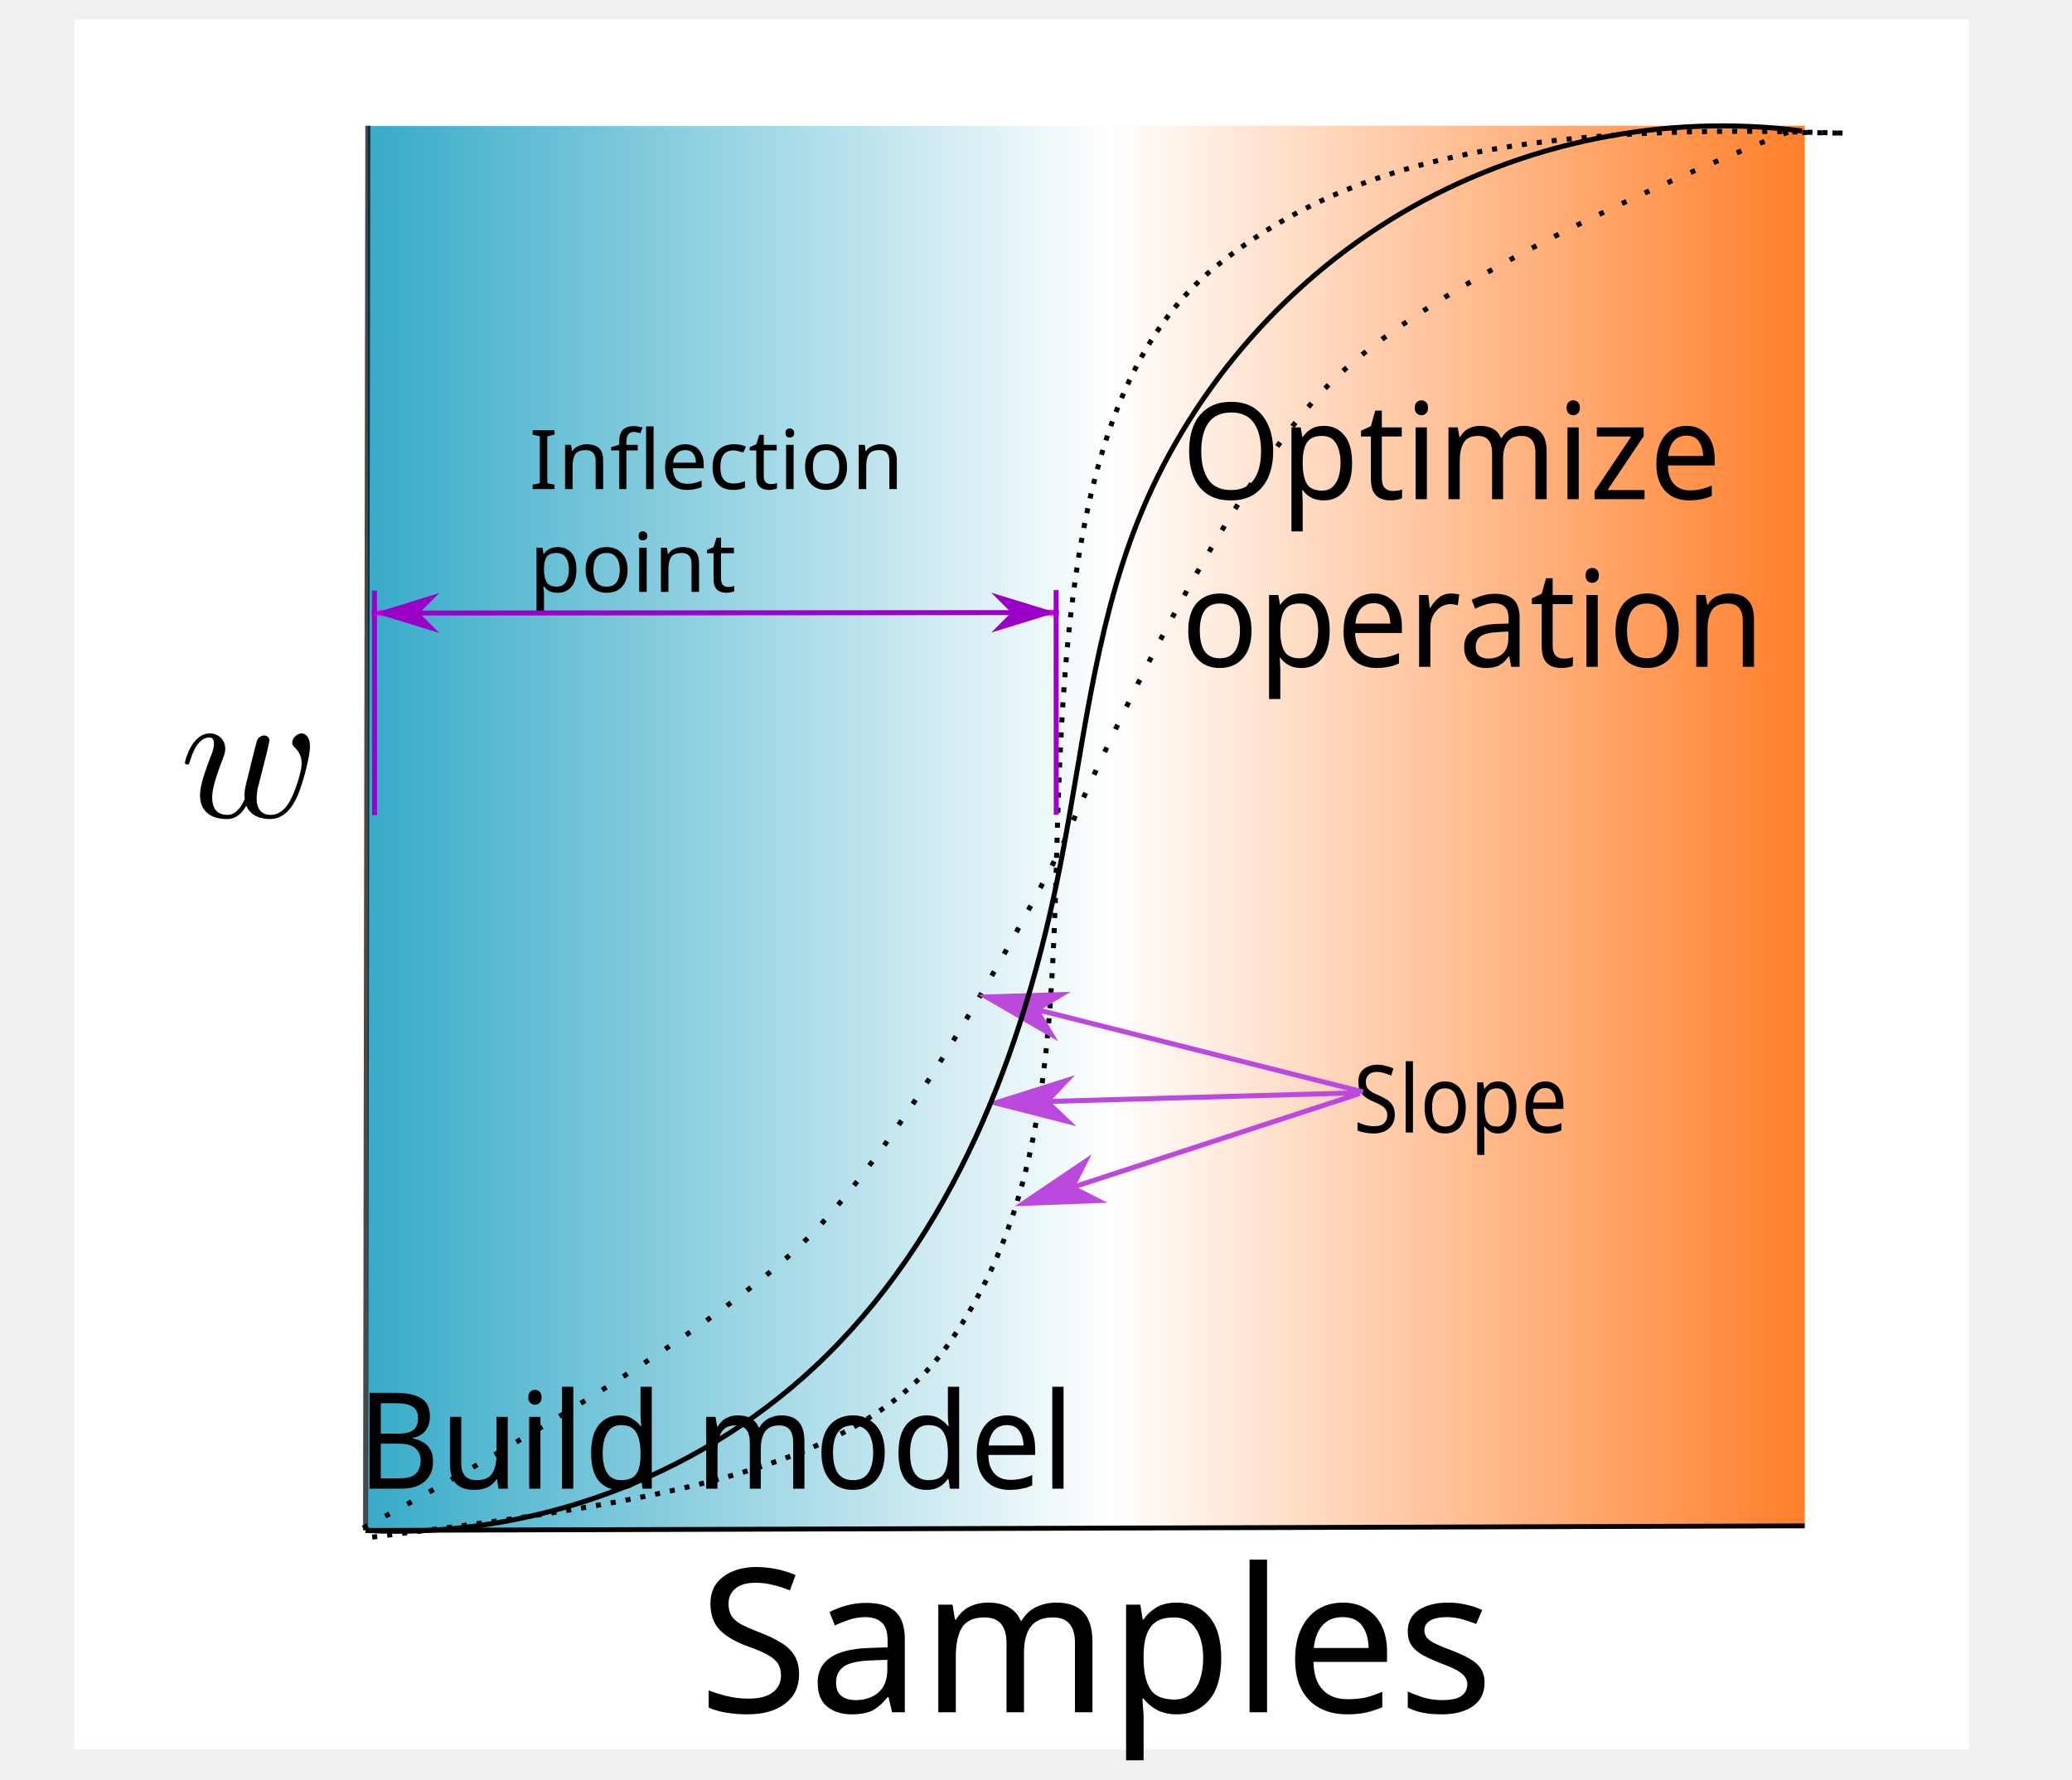
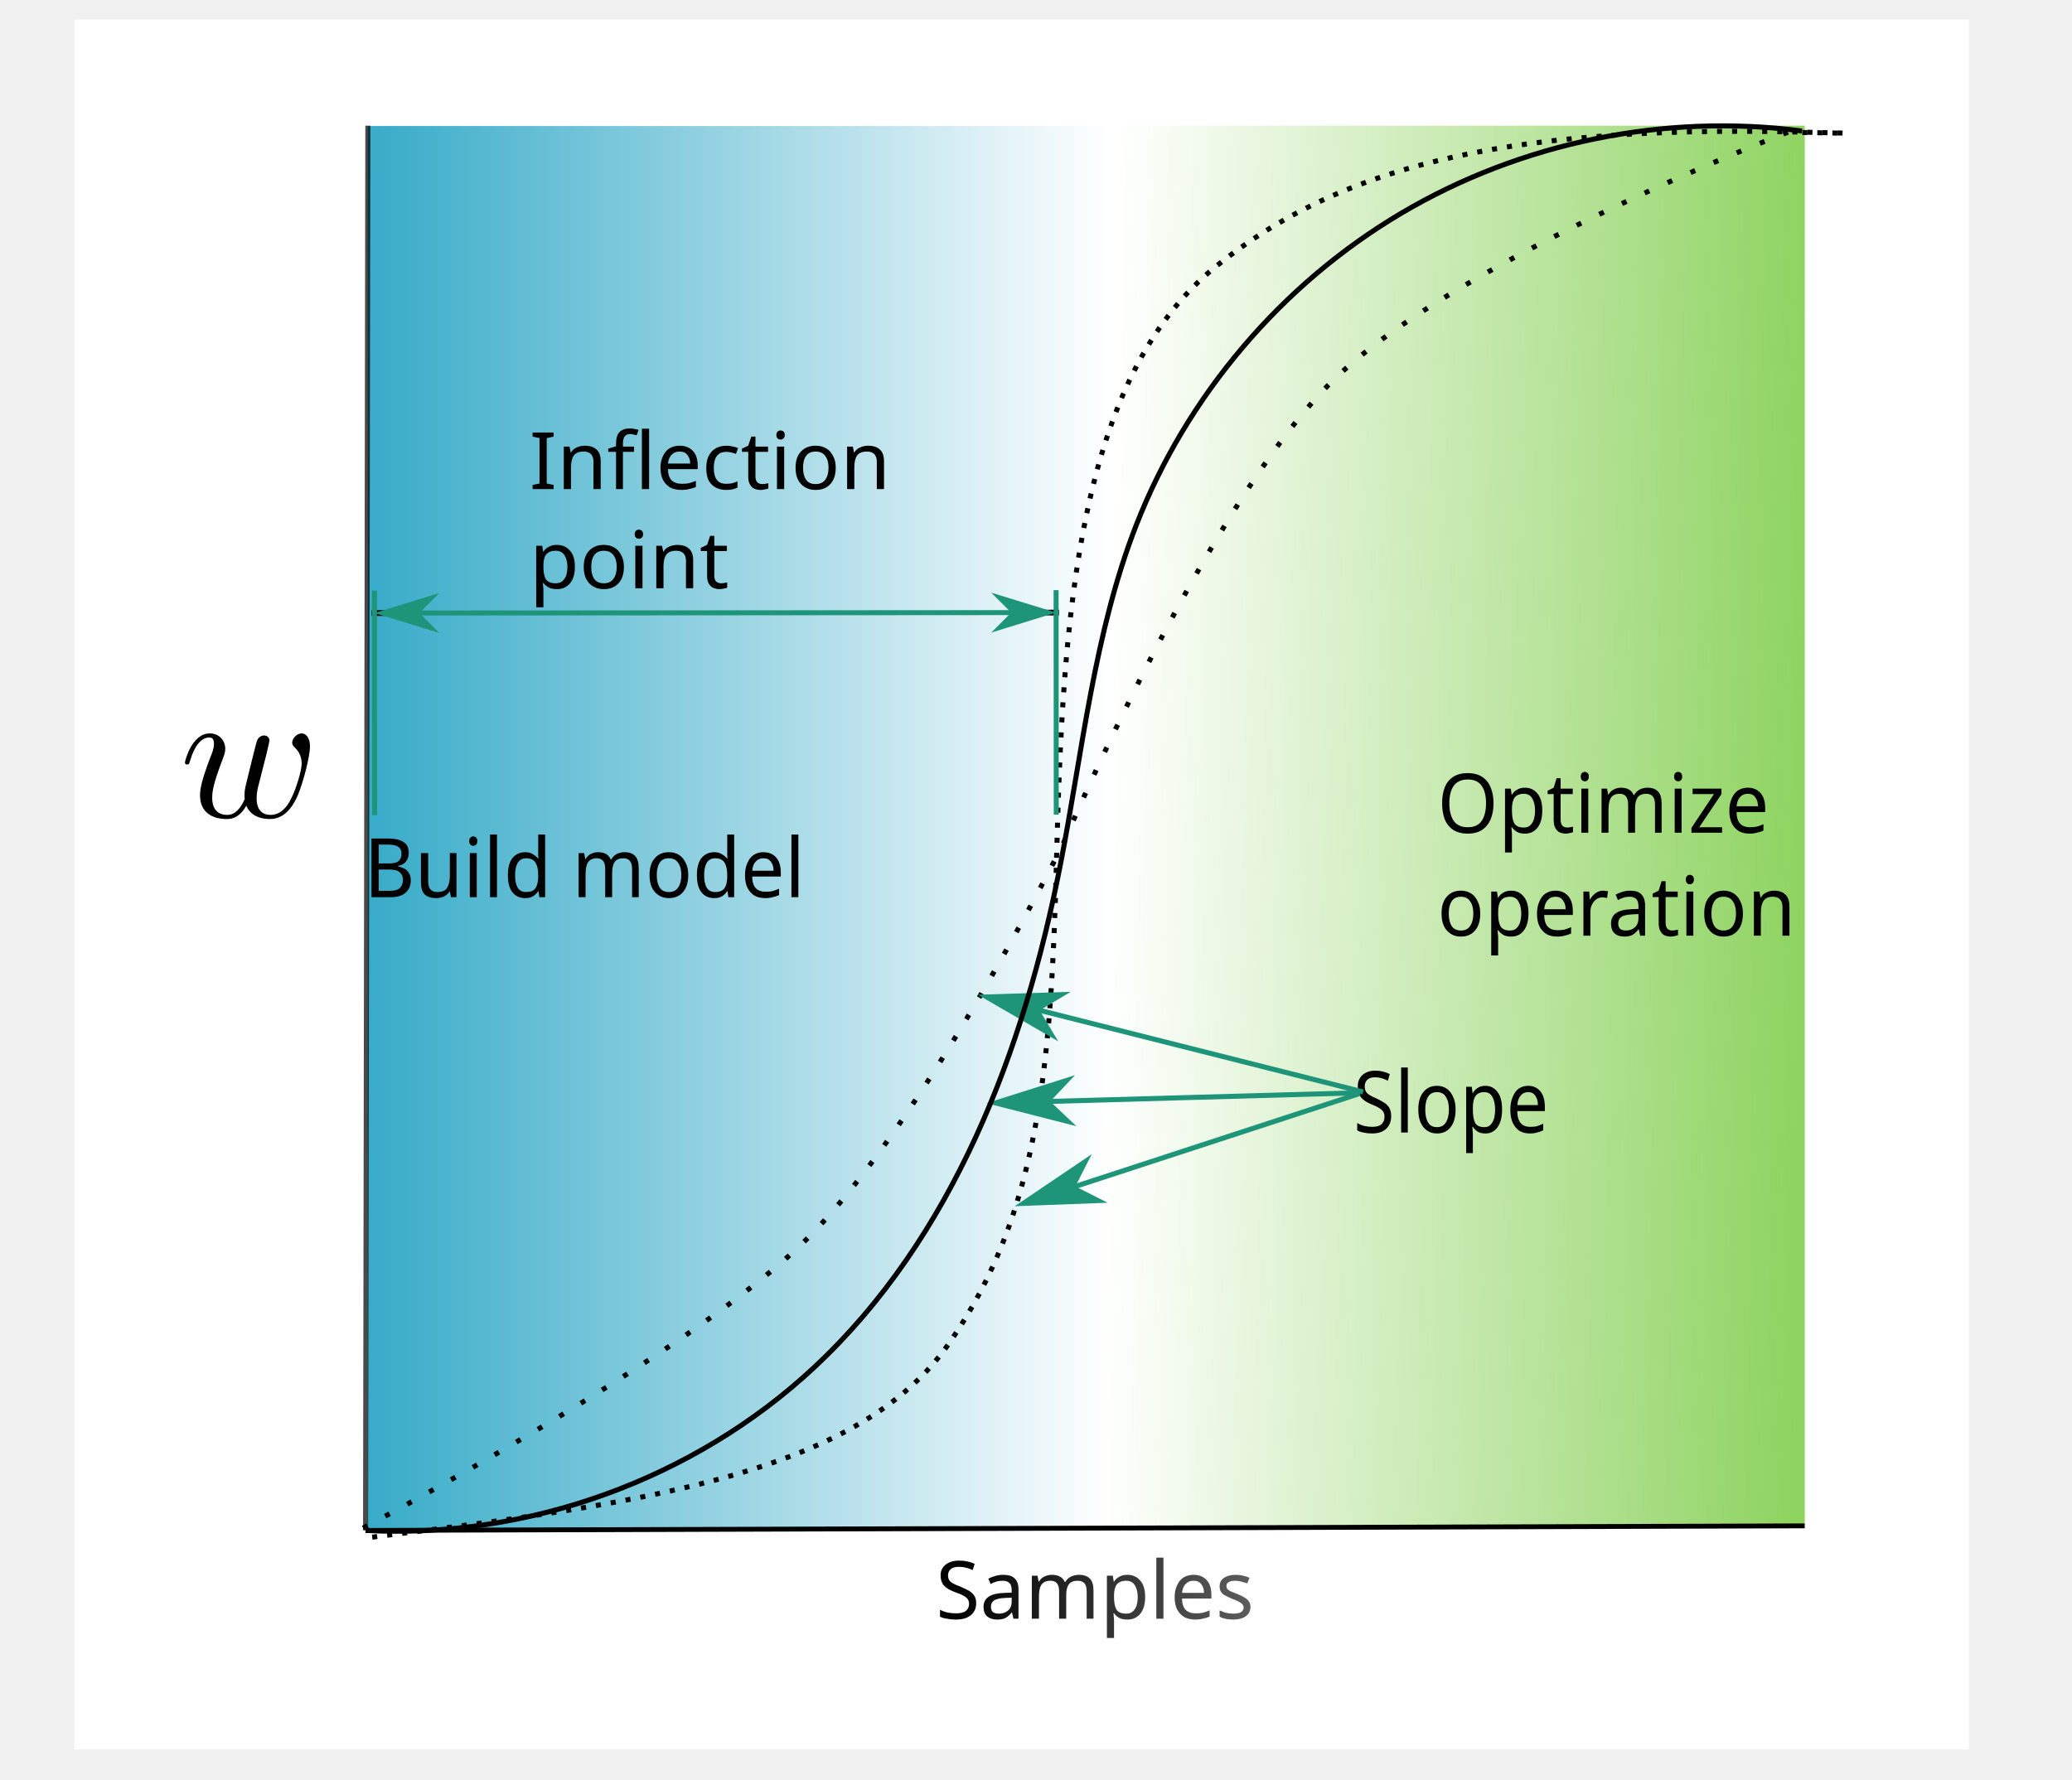
<svg xmlns="http://www.w3.org/2000/svg" xmlns:xlink="http://www.w3.org/1999/xlink" width="4.3in" height="3.693in" viewBox="0 0 109.22 93.8" version="1.1" id="svg5">
  <defs id="defs2">
+     <linearGradient id="linearGradient1210">
+       <stop style="stop-color:#000000;stop-opacity:1;" offset="0" id="stop1206" />
+       <stop style="stop-color:#000000;stop-opacity:0;" offset="1" id="stop1208" />
+     </linearGradient>
+     <linearGradient id="linearGradient1044">
+       <stop style="stop-color:#8dd35f;stop-opacity:1;" offset="0" id="stop1040" />
+       <stop style="stop-color:#8dd35f;stop-opacity:0;" offset="1" id="stop1042" />
+     </linearGradient>
    <marker style="overflow:visible" id="Arrow1Lend" refX="0" refY="0" orient="auto">
      <path transform="matrix(-0.8,0,0,-0.8,-10,0)" style="fill:context-stroke;fill-rule:evenodd;stroke:context-stroke;stroke-width:1pt" d="M 0,0 5,-5 -12.5,0 5,5 Z" id="path52611" />
    </marker>
    <marker style="overflow:visible" id="Arrow1Lstart" refX="0" refY="0" orient="auto">
      <path transform="matrix(0.8,0,0,0.8,10,0)" style="fill:context-stroke;fill-rule:evenodd;stroke:context-stroke;stroke-width:1pt" d="M 0,0 5,-5 -12.5,0 5,5 Z" id="path52608" />
    </marker>
    <marker orient="auto" refY="0" refX="0" id="DistanceEnd" style="overflow:visible">
      <g id="g2301">
        <path id="path2316" d="M 0,0 H -2" style="fill:none;stroke:context-fill;stroke-width:1.15;stroke-linecap:square" />
        <path id="path2312" d="m 0,0 -13,4 4,-4 -4,-4 z" style="fill:context-stroke;fill-rule:evenodd;stroke:none" />
        <path id="path2314" d="M 0,-4 V 40" style="fill:none;stroke:context-stroke;stroke-width:1;stroke-linecap:square" />
      </g>
    </marker>
    <marker orient="auto" refY="0" refX="0" id="DistanceStart" style="overflow:visible">
      <g id="g2300">
        <path id="path2306" d="M 0,0 H 2" style="fill:none;stroke:context-fill;stroke-width:1.15;stroke-linecap:square" />
        <path id="path2302" d="M 0,0 13,4 9,0 13,-4 Z" style="fill:context-stroke;fill-rule:evenodd;stroke:none" />
        <path id="path2304" d="M 0,-4 V 40" style="fill:none;stroke:context-stroke;stroke-width:1;stroke-linecap:square" />
      </g>
    </marker>
-     <linearGradient id="linearGradient6393">
-       <stop style="stop-color:#ffffff;stop-opacity:1" offset="0" id="stop6389" />
-       <stop style="stop-color:#ff7f2a;stop-opacity:1" offset="1" id="stop6391" />
-     </linearGradient>
    <linearGradient id="linearGradient5225">
      <stop style="stop-color:#37abc8;stop-opacity:1" offset="0" id="stop5221" />
      <stop style="stop-color:#ffffff;stop-opacity:1" offset="1" id="stop5223" />
    </linearGradient>
    <linearGradient xlink:href="#linearGradient5225" id="linearGradient5227" x1="48.77" y1="163.14" x2="87.906" y2="163.14" gradientUnits="userSpaceOnUse" gradientTransform="matrix(1,0,0,1.006944,-29.37991,-120.311)" />
-     <linearGradient xlink:href="#linearGradient6393" id="linearGradient6395" x1="87.906" y1="162.987" x2="124.513" y2="162.987" gradientUnits="userSpaceOnUse" gradientTransform="translate(-29.37991,-119.4538)" />
    <g id="g4138">
      <symbol overflow="visible" id="symbol879">
        <path style="stroke:none" d="" id="path3283" />
      </symbol>
      <symbol overflow="visible" id="symbol1249">
        <path style="stroke:none" d="m 2.641,-3.719 h 1.125 C 3.438,-2.25 3.344,-1.812 3.344,-1.141 c 0,0.141 0,0.406 0.078,0.75 0.109,0.438 0.219,0.5 0.359,0.5 0.203,0 0.422,-0.172 0.422,-0.375 0,-0.062 0,-0.078 -0.062,-0.219 -0.297,-0.719 -0.297,-1.375 -0.297,-1.656 0,-0.516 0.078,-1.062 0.188,-1.578 h 1.125 c 0.141,0 0.5,0 0.5,-0.344 0,-0.234 -0.219,-0.234 -0.406,-0.234 H 1.906 c -0.219,0 -0.594,0 -1.031,0.469 -0.344,0.391 -0.609,0.844 -0.609,0.891 0,0.016 0,0.109 0.125,0.109 0.078,0 0.094,-0.047 0.156,-0.125 C 1.031,-3.719 1.609,-3.719 1.812,-3.719 H 2.375 C 2.062,-2.516 1.531,-1.312 1.109,-0.406 1.031,-0.25 1.031,-0.234 1.031,-0.156 c 0,0.188 0.156,0.266 0.281,0.266 0.297,0 0.375,-0.281 0.5,-0.641 C 1.953,-1 1.953,-1.016 2.078,-1.516 Z m 0,0" id="path6015" />
      </symbol>
      <symbol overflow="visible" id="symbol5921">
        <path style="stroke:none" d="m 2.859,-6.812 c 0,0 0,-0.109 -0.125,-0.109 -0.234,0 -0.953,0.078 -1.219,0.109 -0.078,0 -0.188,0.016 -0.188,0.188 0,0.125 0.094,0.125 0.234,0.125 0.484,0 0.5,0.062 0.5,0.172 L 2.031,-6.125 0.594,-0.391 c -0.047,0.141 -0.047,0.156 -0.047,0.219 0,0.234 0.203,0.281 0.297,0.281 0.125,0 0.266,-0.094 0.328,-0.203 0.047,-0.094 0.5,-1.938 0.562,-2.188 0.344,0.031 1.156,0.188 1.156,0.844 0,0.078 0,0.109 -0.031,0.219 -0.016,0.109 -0.031,0.234 -0.031,0.344 0,0.578 0.391,0.984 0.906,0.984 0.297,0 0.578,-0.156 0.797,-0.531 0.25,-0.438 0.359,-0.984 0.359,-1 0,-0.109 -0.094,-0.109 -0.125,-0.109 -0.094,0 -0.109,0.047 -0.141,0.188 -0.203,0.719 -0.422,1.234 -0.859,1.234 -0.203,0 -0.328,-0.109 -0.328,-0.469 0,-0.172 0.047,-0.406 0.078,-0.562 C 3.562,-1.312 3.562,-1.344 3.562,-1.453 3.562,-2.094 2.938,-2.375 2.078,-2.5 2.391,-2.672 2.719,-2.984 2.938,-3.234 3.422,-3.766 3.875,-4.188 4.359,-4.188 c 0.062,0 0.078,0 0.094,0.016 0.125,0.016 0.125,0.016 0.219,0.078 0.016,0 0.016,0.016 0.031,0.031 -0.469,0.031 -0.562,0.422 -0.562,0.547 0,0.156 0.109,0.344 0.375,0.344 0.266,0 0.547,-0.219 0.547,-0.609 0,-0.297 -0.234,-0.625 -0.672,-0.625 -0.281,0 -0.734,0.078 -1.453,0.875 -0.344,0.375 -0.734,0.781 -1.109,0.922 z m 0,0" id="path7872" />
      </symbol>
      <symbol overflow="visible" id="symbol5886">
        <path style="stroke:none" d="" id="path5090" />
      </symbol>
      <symbol overflow="visible" id="symbol1001">
        <path style="stroke:none" d="M 3.516,-1.266 H 3.281 c -0.016,0.156 -0.094,0.562 -0.188,0.625 C 3.047,-0.594 2.516,-0.594 2.406,-0.594 H 1.125 c 0.734,-0.641 0.984,-0.844 1.391,-1.172 0.516,-0.406 1,-0.844 1,-1.5 0,-0.844 -0.734,-1.359 -1.625,-1.359 -0.859,0 -1.453,0.609 -1.453,1.25 0,0.344 0.297,0.391 0.375,0.391 0.156,0 0.359,-0.125 0.359,-0.375 0,-0.125 -0.047,-0.375 -0.406,-0.375 C 0.984,-4.219 1.453,-4.375 1.781,-4.375 c 0.703,0 1.062,0.547 1.062,1.109 0,0.609 -0.438,1.078 -0.656,1.328 L 0.516,-0.266 C 0.438,-0.203 0.438,-0.188 0.438,0 h 2.875 z m 0,0" id="path1992" />
      </symbol>
      <symbol overflow="visible" id="symbol754">
        <path style="stroke:none" d="m 5.359,-2.344 c 0.094,0 0.25,0 0.25,-0.172 0,-0.172 -0.156,-0.172 -0.25,-0.172 H 0.75 c -0.094,0 -0.266,0 -0.266,0.172 0,0.172 0.156,0.172 0.266,0.172 z m 0,1.531 c 0.094,0 0.25,0 0.25,-0.156 0,-0.188 -0.156,-0.188 -0.25,-0.188 H 0.75 c -0.109,0 -0.266,0 -0.266,0.188 0,0.156 0.172,0.156 0.266,0.156 z m 0,0" id="path781" />
      </symbol>
      <symbol overflow="visible" id="symbol3695">
        <path style="stroke:none" d="m 2.328,-4.438 c 0,-0.188 0,-0.188 -0.203,-0.188 -0.453,0.438 -1.078,0.438 -1.359,0.438 v 0.25 c 0.156,0 0.625,0 1,-0.188 v 3.547 c 0,0.234 0,0.328 -0.688,0.328 H 0.812 V 0 c 0.125,0 0.984,-0.031 1.234,-0.031 0.219,0 1.094,0.031 1.25,0.031 V -0.25 H 3.031 c -0.703,0 -0.703,-0.094 -0.703,-0.328 z m 0,0" id="path3587" />
      </symbol>
      <symbol overflow="visible" id="symbol4375">
        <path style="stroke:none" d="" id="path7020" />
      </symbol>
      <symbol overflow="visible" id="symbol4619">
        <path style="stroke:none" d="m 1.312,-3.266 v -0.25 c 0,-2.516 1.234,-2.875 1.75,-2.875 0.234,0 0.656,0.062 0.875,0.406 -0.156,0 -0.547,0 -0.547,0.438 0,0.312 0.234,0.469 0.453,0.469 0.156,0 0.469,-0.094 0.469,-0.484 0,-0.594 -0.438,-1.078 -1.266,-1.078 -1.281,0 -2.625,1.281 -2.625,3.484 0,2.672 1.156,3.375 2.078,3.375 1.109,0 2.062,-0.938 2.062,-2.25 0,-1.266 -0.891,-2.219 -2,-2.219 -0.672,0 -1.047,0.5 -1.25,0.984 z M 2.5,-0.062 c -0.625,0 -0.922,-0.594 -0.984,-0.75 -0.188,-0.469 -0.188,-1.266 -0.188,-1.438 0,-0.781 0.328,-1.781 1.219,-1.781 0.172,0 0.625,0 0.938,0.625 0.172,0.359 0.172,0.875 0.172,1.359 0,0.484 0,0.984 -0.172,1.344 C 3.188,-0.109 2.734,-0.062 2.5,-0.062 Z m 0,0" id="path5086" />
      </symbol>
      <symbol overflow="visible" id="symbol6152">
        <path style="stroke:none" d="m 6.844,-3.266 c 0.156,0 0.344,0 0.344,-0.188 C 7.188,-3.656 7,-3.656 6.859,-3.656 h -5.969 c -0.141,0 -0.328,0 -0.328,0.203 0,0.188 0.188,0.188 0.328,0.188 z m 0.016,1.938 c 0.141,0 0.328,0 0.328,-0.203 0,-0.188 -0.188,-0.188 -0.344,-0.188 H 0.891 c -0.141,0 -0.328,0 -0.328,0.188 0,0.203 0.188,0.203 0.328,0.203 z m 0,0" id="path8615" />
      </symbol>
      <symbol overflow="visible" id="symbol2821">
        <path style="stroke:none" d="M 1.766,-6.922 0.328,-6.812 V -6.5 c 0.703,0 0.781,0.062 0.781,0.562 V -0.75 c 0,0.438 -0.109,0.438 -0.781,0.438 V 0 C 0.656,-0.016 1.188,-0.031 1.438,-0.031 c 0.25,0 0.734,0.016 1.109,0.031 v -0.312 c -0.672,0 -0.781,0 -0.781,-0.438 z m 0,0" id="path4807" />
      </symbol>
      <symbol overflow="visible" id="symbol2357">
        <path style="stroke:none" d="M 1.766,-4.406 0.375,-4.297 v 0.312 c 0.641,0 0.734,0.062 0.734,0.547 V -0.75 c 0,0.438 -0.109,0.438 -0.781,0.438 V 0 C 0.641,-0.016 1.188,-0.031 1.422,-0.031 1.781,-0.031 2.125,-0.016 2.469,0 v -0.312 c -0.672,0 -0.703,-0.047 -0.703,-0.438 z m 0.031,-1.734 c 0,-0.312 -0.234,-0.531 -0.516,-0.531 -0.312,0 -0.531,0.266 -0.531,0.531 0,0.266 0.219,0.531 0.531,0.531 0.281,0 0.516,-0.219 0.516,-0.531 z m 0,0" id="path1525" />
      </symbol>
      <symbol overflow="visible" id="symbol6888">
        <path style="stroke:none" d="M 1.094,-3.422 V -0.75 c 0,0.438 -0.109,0.438 -0.781,0.438 V 0 c 0.359,-0.016 0.859,-0.031 1.141,-0.031 0.25,0 0.766,0.016 1.109,0.031 v -0.312 c -0.672,0 -0.781,0 -0.781,-0.438 V -2.594 C 1.781,-3.625 2.5,-4.188 3.125,-4.188 c 0.641,0 0.75,0.531 0.75,1.109 V -0.75 c 0,0.438 -0.109,0.438 -0.781,0.438 V 0 c 0.344,-0.016 0.859,-0.031 1.125,-0.031 0.25,0 0.781,0.016 1.109,0.031 v -0.312 c -0.656,0 -0.766,0 -0.766,-0.438 v -1.844 c 0,-1.031 0.703,-1.594 1.344,-1.594 0.625,0 0.734,0.531 0.734,1.109 V -0.75 c 0,0.438 -0.109,0.438 -0.781,0.438 V 0 c 0.344,-0.016 0.859,-0.031 1.125,-0.031 0.266,0 0.781,0.016 1.125,0.031 v -0.312 c -0.516,0 -0.766,0 -0.781,-0.297 v -1.906 c 0,-0.859 0,-1.156 -0.312,-1.516 -0.141,-0.172 -0.469,-0.375 -1.047,-0.375 -0.828,0 -1.281,0.594 -1.438,0.984 C 4.391,-4.297 3.656,-4.406 3.203,-4.406 2.469,-4.406 2,-3.984 1.719,-3.359 V -4.406 L 0.312,-4.297 v 0.312 c 0.703,0 0.781,0.062 0.781,0.562 z m 0,0" id="path2100" />
      </symbol>
      <symbol overflow="visible" id="symbol3606">
        <path style="stroke:none" d="m 2.938,-6.375 c 0,-0.25 0,-0.266 -0.234,-0.266 C 2.078,-6 1.203,-6 0.891,-6 v 0.312 c 0.203,0 0.781,0 1.297,-0.266 v 5.172 c 0,0.359 -0.031,0.469 -0.922,0.469 h -0.312 V 0 c 0.344,-0.031 1.203,-0.031 1.609,-0.031 0.391,0 1.266,0 1.609,0.031 v -0.312 h -0.312 c -0.906,0 -0.922,-0.109 -0.922,-0.469 z m 0,0" id="path7206" />
      </symbol>
      <symbol overflow="visible" id="symbol1697">
        <path style="stroke:none" d="" id="path3667" />
      </symbol>
      <symbol overflow="visible" id="symbol4573">
        <path style="stroke:none" d="m 0.844,-0.438 c -0.016,0.094 -0.062,0.266 -0.062,0.281 0,0.156 0.125,0.219 0.234,0.219 0.125,0 0.234,-0.078 0.281,-0.141 0.031,-0.062 0.078,-0.297 0.125,-0.438 0.031,-0.125 0.109,-0.453 0.141,-0.625 0.047,-0.156 0.094,-0.312 0.125,-0.469 0.078,-0.281 0.094,-0.344 0.297,-0.625 C 2.172,-2.516 2.5,-2.875 3.031,-2.875 c 0.391,0 0.406,0.359 0.406,0.484 0,0.422 -0.297,1.188 -0.406,1.484 -0.078,0.203 -0.109,0.266 -0.109,0.375 0,0.375 0.297,0.594 0.656,0.594 0.703,0 1,-0.953 1,-1.062 0,-0.094 -0.078,-0.094 -0.109,-0.094 -0.094,0 -0.094,0.047 -0.125,0.125 C 4.188,-0.406 3.875,-0.125 3.609,-0.125 c -0.156,0 -0.188,-0.094 -0.188,-0.25 0,-0.156 0.047,-0.25 0.172,-0.562 0.078,-0.219 0.359,-0.953 0.359,-1.344 0,-0.672 -0.531,-0.797 -0.906,-0.797 -0.578,0 -0.969,0.359 -1.172,0.641 -0.047,-0.484 -0.453,-0.641 -0.75,-0.641 -0.297,0 -0.453,0.219 -0.547,0.375 -0.156,0.266 -0.25,0.656 -0.25,0.703 0,0.078 0.094,0.078 0.125,0.078 0.094,0 0.094,-0.016 0.141,-0.203 0.109,-0.406 0.25,-0.75 0.516,-0.75 0.188,0 0.234,0.156 0.234,0.344 0,0.125 -0.062,0.391 -0.125,0.578 -0.047,0.188 -0.109,0.469 -0.141,0.625 z m 0,0" id="path2679" />
      </symbol>
      <symbol overflow="visible" id="symbol3603">
        <path style="stroke:none" d="m 2.188,-4.625 c 0,-0.016 0.016,-0.109 0.016,-0.109 0,-0.047 -0.016,-0.109 -0.109,-0.109 -0.141,0 -0.719,0.062 -0.891,0.078 -0.047,0 -0.156,0.016 -0.156,0.156 0,0.094 0.109,0.094 0.188,0.094 0.328,0 0.328,0.062 0.328,0.109 0,0.047 -0.016,0.094 -0.016,0.156 L 0.562,-0.312 c -0.047,0.125 -0.047,0.141 -0.047,0.156 0,0.109 0.094,0.219 0.25,0.219 0.188,0 0.266,-0.125 0.312,-0.281 0.016,-0.031 0.312,-1.266 0.344,-1.359 0.5,0.047 0.891,0.219 0.891,0.578 0,0.031 0,0.062 -0.016,0.141 -0.031,0.094 -0.031,0.141 -0.031,0.219 0,0.484 0.406,0.703 0.75,0.703 0.672,0 0.875,-1.047 0.875,-1.062 0,-0.094 -0.078,-0.094 -0.109,-0.094 -0.094,0 -0.109,0.047 -0.141,0.172 C 3.562,-0.625 3.375,-0.125 3.031,-0.125 c -0.188,0 -0.25,-0.172 -0.25,-0.359 0,-0.125 0,-0.141 0.047,-0.312 0.016,-0.031 0.031,-0.141 0.031,-0.219 0,-0.625 -0.828,-0.719 -1.125,-0.734 C 1.938,-1.875 2.188,-2.109 2.312,-2.219 2.672,-2.547 3.016,-2.875 3.406,-2.875 c 0.078,0 0.172,0.016 0.234,0.094 C 3.344,-2.734 3.281,-2.5 3.281,-2.391 c 0,0.141 0.109,0.25 0.266,0.25 0.203,0 0.406,-0.156 0.406,-0.438 0,-0.234 -0.172,-0.5 -0.531,-0.5 -0.406,0 -0.766,0.297 -1.125,0.625 C 2,-2.188 1.781,-1.969 1.484,-1.844 Z m 0,0" id="path5605" />
      </symbol>
      <symbol overflow="visible" id="symbol1892">
        <path style="stroke:none" d="" id="path7406" />
      </symbol>
      <symbol overflow="visible" id="symbol5577">
        <path style="stroke:none" d="m 6.406,-1.578 c -0.875,0.641 -0.984,1.562 -0.984,1.562 0,0.109 0.062,0.109 0.156,0.109 0.125,0 0.156,0 0.188,-0.125 0.047,-0.172 0.156,-0.609 0.516,-1 0.406,-0.422 0.75,-0.531 1.047,-0.625 0.031,-0.016 0.062,-0.047 0.062,-0.078 0,-0.078 -0.031,-0.094 -0.125,-0.125 C 6.266,-2.172 5.906,-2.891 5.75,-3.5 5.734,-3.578 5.672,-3.578 5.578,-3.578 c -0.094,0 -0.156,0 -0.156,0.094 0,0.016 0.062,0.484 0.406,0.969 0.156,0.234 0.359,0.438 0.578,0.594 H 0.812 c -0.109,0 -0.281,0 -0.281,0.172 0,0.172 0.172,0.172 0.281,0.172 z m 0,0" id="path919" />
      </symbol>
      <symbol overflow="visible" id="symbol626">
        <path style="stroke:none" d="m 4.031,-1.906 c -0.375,-0.438 -0.484,-0.547 -0.75,-0.734 -0.422,-0.312 -0.875,-0.438 -1.25,-0.438 -0.875,0 -1.5,0.75 -1.5,1.578 0,0.812 0.609,1.562 1.469,1.562 0.969,0 1.656,-0.781 1.906,-1.156 0.359,0.438 0.484,0.547 0.734,0.734 0.438,0.312 0.875,0.422 1.266,0.422 0.859,0 1.484,-0.734 1.484,-1.562 0,-0.828 -0.594,-1.578 -1.469,-1.578 -0.969,0 -1.641,0.797 -1.891,1.172 z m 0.219,0.25 c 0.281,-0.453 0.891,-1.156 1.734,-1.156 0.719,0 1.219,0.641 1.219,1.312 0,0.656 -0.547,1.188 -1.188,1.188 -0.656,0 -1.094,-0.531 -1.766,-1.344 z M 3.672,-1.359 C 3.406,-0.906 2.797,-0.188 1.938,-0.188 c -0.719,0 -1.203,-0.641 -1.203,-1.312 0,-0.672 0.547,-1.188 1.188,-1.188 0.641,0 1.094,0.531 1.75,1.328 z m 0,0" id="path3321" />
      </symbol>
      <symbol overflow="visible" id="symbol8665">
        <path style="stroke:none" d="" id="path6678" />
      </symbol>
      <symbol overflow="visible" id="symbol6214">
        <path style="stroke:none" d="m 12.625,13.953 1.203,-3.188 h -0.25 c -0.391,1.031 -1.453,1.719 -2.594,2.016 -0.203,0.047 -1.188,0.312 -3.094,0.312 H 1.875 L 6.953,7.141 C 7.016,7.062 7.031,7.031 7.031,6.984 c 0,-0.031 0,-0.062 -0.062,-0.156 L 2.328,0.484 H 7.781 c 1.344,0 2.25,0.141 2.344,0.156 0.531,0.078 1.406,0.25 2.188,0.75 0.25,0.156 0.922,0.609 1.266,1.406 h 0.25 L 12.625,0 H 0.844 c -0.234,0 -0.25,0.016 -0.281,0.062 0,0.031 0,0.234 0,0.344 l 5.266,7.203 -5.156,6.062 C 0.562,13.781 0.562,13.844 0.562,13.844 c 0,0.109 0.094,0.109 0.281,0.109 z m 0,0" id="path4390" />
      </symbol>
    </g>
    <g id="g405">
      <symbol overflow="visible" id="symbol6660">
        <path style="stroke:none" d="" id="path3175" />
      </symbol>
      <symbol overflow="visible" id="symbol7922">
        <path style="stroke:none" d="m 6.172,-3.344 c 0.172,-0.5 0.484,-0.641 0.844,-0.641 v -0.312 C 6.781,-4.281 6.5,-4.266 6.281,-4.266 c -0.297,0 -0.734,-0.016 -0.922,-0.031 v 0.312 c 0.359,0 0.578,0.188 0.578,0.469 0,0.062 0,0.094 -0.062,0.219 L 4.969,-0.75 3.984,-3.531 C 3.953,-3.656 3.938,-3.672 3.938,-3.719 c 0,-0.266 0.391,-0.266 0.594,-0.266 v -0.312 c -0.297,0.016 -0.797,0.031 -1.047,0.031 -0.297,0 -0.578,-0.016 -0.875,-0.031 v 0.312 c 0.359,0 0.516,0.016 0.625,0.141 0.047,0.062 0.156,0.359 0.219,0.547 L 2.609,-0.875 1.656,-3.531 C 1.609,-3.656 1.609,-3.672 1.609,-3.719 1.609,-3.984 2,-3.984 2.188,-3.984 v -0.312 c -0.297,0.016 -0.859,0.031 -1.078,0.031 -0.047,0 -0.578,-0.016 -0.938,-0.031 v 0.312 c 0.5,0 0.625,0.031 0.75,0.344 l 1.25,3.531 C 2.219,0.031 2.25,0.109 2.375,0.109 c 0.141,0 0.156,-0.062 0.203,-0.203 l 1.016,-2.812 1.016,2.828 c 0.031,0.109 0.062,0.188 0.203,0.188 0.125,0 0.156,-0.094 0.188,-0.188 z m 0,0" id="path5486" />
      </symbol>
    </g>
    <g id="g9353">
      <symbol overflow="visible" id="symbol8935">
        <path style="stroke:none" d="" id="path2566" />
      </symbol>
      <symbol overflow="visible" id="symbol8723">
        <path style="stroke:none" d="M 4.609,-3.375 C 4.656,-3.594 4.75,-3.969 4.75,-4.031 c 0,-0.172 -0.141,-0.266 -0.281,-0.266 -0.125,0 -0.297,0.078 -0.375,0.281 -0.031,0.062 -0.5,1.969 -0.562,2.234 C 3.453,-1.484 3.438,-1.312 3.438,-1.125 c 0,0.109 0,0.125 0.016,0.172 -0.234,0.531 -0.531,0.844 -0.922,0.844 -0.797,0 -0.797,-0.734 -0.797,-0.906 0,-0.312 0.047,-0.703 0.516,-1.938 0.109,-0.297 0.172,-0.438 0.172,-0.641 0,-0.438 -0.328,-0.812 -0.812,-0.812 -0.953,0 -1.312,1.453 -1.312,1.531 0,0.109 0.094,0.109 0.109,0.109 0.109,0 0.109,-0.031 0.156,-0.188 C 0.844,-3.875 1.219,-4.188 1.578,-4.188 c 0.094,0 0.25,0.016 0.25,0.328 0,0.25 -0.109,0.531 -0.188,0.703 -0.438,1.172 -0.547,1.625 -0.547,2.016 0,0.906 0.656,1.25 1.406,1.25 0.172,0 0.641,0 1.031,-0.703 0.266,0.641 0.953,0.703 1.25,0.703 0.75,0 1.188,-0.625 1.453,-1.219 0.328,-0.781 0.656,-2.125 0.656,-2.594 0,-0.547 -0.266,-0.703 -0.438,-0.703 -0.25,0 -0.5,0.266 -0.5,0.484 0,0.125 0.062,0.188 0.141,0.266 0.109,0.109 0.359,0.359 0.359,0.844 0,0.344 -0.281,1.312 -0.547,1.828 -0.25,0.531 -0.609,0.875 -1.094,0.875 -0.469,0 -0.734,-0.297 -0.734,-0.875 0,-0.266 0.062,-0.578 0.109,-0.719 z m 0,0" id="path5181" />
      </symbol>
    </g>
    <g id="g1667">
      <symbol overflow="visible" id="symbol4526">
        <path style="stroke:none" d="" id="path5642" />
      </symbol>
      <symbol overflow="visible" id="symbol8807">
        <path style="stroke:none" d="M 4.609,-3.375 C 4.656,-3.594 4.75,-3.969 4.75,-4.031 c 0,-0.172 -0.141,-0.266 -0.281,-0.266 -0.125,0 -0.297,0.078 -0.375,0.281 -0.031,0.062 -0.5,1.969 -0.562,2.234 C 3.453,-1.484 3.438,-1.312 3.438,-1.125 c 0,0.109 0,0.125 0.016,0.172 -0.234,0.531 -0.531,0.844 -0.922,0.844 -0.797,0 -0.797,-0.734 -0.797,-0.906 0,-0.312 0.047,-0.703 0.516,-1.938 0.109,-0.297 0.172,-0.438 0.172,-0.641 0,-0.438 -0.328,-0.812 -0.812,-0.812 -0.953,0 -1.312,1.453 -1.312,1.531 0,0.109 0.094,0.109 0.109,0.109 0.109,0 0.109,-0.031 0.156,-0.188 C 0.844,-3.875 1.219,-4.188 1.578,-4.188 c 0.094,0 0.25,0.016 0.25,0.328 0,0.25 -0.109,0.531 -0.188,0.703 -0.438,1.172 -0.547,1.625 -0.547,2.016 0,0.906 0.656,1.25 1.406,1.25 0.172,0 0.641,0 1.031,-0.703 0.266,0.641 0.953,0.703 1.25,0.703 0.75,0 1.188,-0.625 1.453,-1.219 0.328,-0.781 0.656,-2.125 0.656,-2.594 0,-0.547 -0.266,-0.703 -0.438,-0.703 -0.25,0 -0.5,0.266 -0.5,0.484 0,0.125 0.062,0.188 0.141,0.266 0.109,0.109 0.359,0.359 0.359,0.844 0,0.344 -0.281,1.312 -0.547,1.828 -0.25,0.531 -0.609,0.875 -1.094,0.875 -0.469,0 -0.734,-0.297 -0.734,-0.875 0,-0.266 0.062,-0.578 0.109,-0.719 z m 0,0" id="path6702" />
      </symbol>
    </g>
+     <linearGradient xlink:href="#linearGradient1044" id="linearGradient1046" x1="95.371" y1="44.857" x2="58.408" y2="44.375" gradientUnits="userSpaceOnUse" />
+     <linearGradient xlink:href="#linearGradient1210" id="linearGradient1212" x1="37.505" y1="87.351" x2="81.486" y2="87.351" gradientUnits="userSpaceOnUse" gradientTransform="translate(12.52385,-4.937215)" />
  </defs>
  <g id="layer2">
    <rect style="fill:#ffffff;fill-opacity:1;stroke:#17ddb5;stroke-width:0;stroke-linejoin:round;stroke-opacity:0;paint-order:stroke fill markers" id="rect1198" width="99.873" height="91.205" x="3.914" y="1.027" />
    <rect style="fill:url(#linearGradient5227);fill-opacity:1;stroke:#17ddb5;stroke-width:0;stroke-linejoin:round;stroke-opacity:0;paint-order:stroke fill markers" id="rect5005" width="39.136" height="74.087" x="19.39" y="6.643" />
-     <rect style="fill:url(#linearGradient6395);fill-opacity:1;stroke:#17ddb5;stroke-width:0;stroke-linejoin:round;stroke-opacity:0;paint-order:stroke fill markers" id="rect5007" width="36.607" height="73.817" x="58.526" y="6.625" />
-     <text xml:space="preserve" style="font-style:normal;font-weight:normal;font-size:10.583px;line-height:1.25;font-family:sans-serif;fill:#000000;fill-opacity:1;stroke:none;stroke-width:0.265" x="36.807" y="90.271" id="text36936-2">
-       <tspan id="tspan36934-5" style="stroke-width:0.265" x="36.807" y="90.271">Samples</tspan>
+     <rect style="fill:url(#linearGradient1046);fill-opacity:1;stroke:#17ddb5;stroke-width:0;stroke-linejoin:round;stroke-opacity:0;paint-order:stroke fill markers" id="rect5007" width="36.607" height="73.817" x="58.526" y="6.625" />
+     <text xml:space="preserve" style="font-style:normal;font-weight:normal;font-size:4.233px;line-height:1.25;font-family:sans-serif;fill:url(#linearGradient1212);fill-opacity:1;stroke:none;stroke-width:0.265" x="49.331" y="85.333" id="text36936-2">
+       <tspan id="tspan36934-5" style="font-size:4.233px;fill:url(#linearGradient1212);stroke-width:0.265" x="49.331" y="85.333">Samples</tspan>
    </text>
    <path style="fill:none;stroke:#000000;stroke-width:0.265;stroke-linecap:butt;stroke-linejoin:miter;stroke-miterlimit:4;stroke-dasharray:0.265, 1.058;stroke-dashoffset:0;stroke-opacity:1" d="m 19.14,80.557 c 0,0 17.259,-9.083 23.465,-15.312 6.205,-6.229 13.439,-20.766 13.439,-20.766 0,0 7.6,-18.003 14.285,-24.486 6.686,-6.483 24.194,-13.133 24.194,-13.133" id="path786" />
    <path style="fill:none;stroke:#000000;stroke-width:0.265;stroke-linecap:butt;stroke-linejoin:miter;stroke-miterlimit:4;stroke-dasharray:0.265, 0.529;stroke-dashoffset:0;stroke-opacity:1" d="m 19.62,81.037 c 14.95,-1.85 25.759,-3.474 30.44,-10.264 4.681,-6.79 5.352,-14.421 5.631,-25.435 0.324,-12.795 1.102,-25.387 8.397,-31.288 6.285,-5.084 14.791,-7.445 30.494,-7.095 5.759,0.128 0.42,0.028 0.42,0.028" id="path2499" />
-     <text xml:space="preserve" style="font-style:normal;font-weight:normal;font-size:4.646px;line-height:1.25;font-family:sans-serif;fill:#000000;fill-opacity:1;stroke:none;stroke-width:0.116" x="75.985" y="56.055" id="text12632" transform="scale(0.9388417,1.065142)">
-       <tspan id="tspan12630" style="stroke-width:0.116" x="75.985" y="56.055">Slope</tspan>
+     <text xml:space="preserve" style="font-style:normal;font-weight:normal;font-size:4.233px;line-height:1.25;font-family:sans-serif;fill:#000000;fill-opacity:1;stroke:none;stroke-width:0.116" x="75.985" y="56.055" id="text12632" transform="scale(0.9388417,1.065142)">
+       <tspan id="tspan12630" style="font-size:4.233px;stroke-width:0.116" x="75.985" y="56.055">Slope</tspan>
    </text>
-     <text xml:space="preserve" style="font-style:normal;font-weight:normal;font-size:4.388px;line-height:1.25;font-family:sans-serif;fill:#000000;fill-opacity:1;stroke:none;stroke-width:0.11" x="27.584" y="26.076" id="text23778" transform="scale(1.011455,0.9886751)">
-       <tspan id="tspan23776" style="stroke-width:0.11" x="27.584" y="26.076">Inflection </tspan>
-       <tspan style="stroke-width:0.11" x="27.584" y="31.562" id="tspan26120">point</tspan>
+     <text xml:space="preserve" style="font-style:normal;font-weight:normal;font-size:4.233px;line-height:1.25;font-family:sans-serif;fill:#000000;fill-opacity:1;stroke:none;stroke-width:0.11" x="27.584" y="26.076" id="text23778" transform="scale(1.011455,0.9886751)">
+       <tspan id="tspan23776" style="font-size:4.233px;stroke-width:0.11" x="27.584" y="26.076">Inflection </tspan>
+       <tspan style="font-size:4.233px;stroke-width:0.11" x="27.584" y="31.368" id="tspan26120">point</tspan>
    </text>
-     <path style="display:inline;fill:#ff00ff;fill-rule:evenodd;stroke:#9b00c7;stroke-width:0.263px;stroke-linecap:butt;stroke-linejoin:miter;stroke-opacity:1;marker-start:url(#DistanceStart);marker-end:url(#DistanceEnd)" d="m 19.738,32.319 35.932,-0.025" id="path52504" />
-     <path style="display:inline;fill:#ff00ff;fill-opacity:1;fill-rule:evenodd;stroke:#bc49dd;stroke-width:0.265;stroke-linecap:butt;stroke-linejoin:miter;stroke-miterlimit:4;stroke-dasharray:none;stroke-opacity:1;marker-end:url(#Arrow1Lend)" d="M 71.852,57.565 52.042,52.567" id="path53282" />
-     <path style="display:inline;fill:#ff00ff;fill-opacity:1;fill-rule:evenodd;stroke:#bc49dd;stroke-width:0.265;stroke-linecap:butt;stroke-linejoin:miter;stroke-miterlimit:4;stroke-dasharray:none;stroke-opacity:1;marker-end:url(#Arrow1Lend)" d="m 71.559,57.612 -19.049,0.533" id="path53282-5" />
-     <path style="display:inline;fill:#ff00ff;fill-opacity:1;fill-rule:evenodd;stroke:#bc49dd;stroke-width:0.265;stroke-linecap:butt;stroke-linejoin:miter;stroke-miterlimit:4;stroke-dasharray:none;stroke-opacity:1;marker-end:url(#Arrow1Lend)" d="m 71.679,57.647 -17.702,5.784" id="path53282-7" />
+     <path style="display:inline;fill:#000000;fill-opacity:1;fill-rule:evenodd;stroke:#1e9479;stroke-width:0.263px;stroke-linecap:butt;stroke-linejoin:miter;stroke-opacity:1;marker-start:url(#DistanceStart);marker-end:url(#DistanceEnd)" d="m 19.738,32.319 35.932,-0.025" id="path52504" />
+     <path style="display:inline;fill:#ff00ff;fill-opacity:1;fill-rule:evenodd;stroke:#1e9479;stroke-width:0.265;stroke-linecap:butt;stroke-linejoin:miter;stroke-miterlimit:4;stroke-dasharray:none;stroke-opacity:1;marker-end:url(#Arrow1Lend)" d="M 71.852,57.565 52.042,52.567" id="path53282" />
+     <path style="display:inline;fill:#ff00ff;fill-opacity:1;fill-rule:evenodd;stroke:#1e9479;stroke-width:0.265;stroke-linecap:butt;stroke-linejoin:miter;stroke-miterlimit:4;stroke-dasharray:none;stroke-opacity:1;marker-end:url(#Arrow1Lend)" d="m 71.559,57.612 -19.049,0.533" id="path53282-5" />
+     <path style="display:inline;fill:#ff00ff;fill-opacity:1;fill-rule:evenodd;stroke:#1e9479;stroke-width:0.265;stroke-linecap:butt;stroke-linejoin:miter;stroke-miterlimit:4;stroke-dasharray:none;stroke-opacity:1;marker-end:url(#Arrow1Lend)" d="m 71.679,57.647 -17.702,5.784" id="path53282-7" />
    <g transform="translate(18.5631,25.65149)" id="g60275">
      <g id="g7855">
        <g style="fill:#000000;fill-opacity:1" id="g3478">
          <use xlink:href="#symbol8723" x="91.925" y="81.963" id="use4311" width="100%" height="100%" />
        </g>
      </g>
    </g>
    <g transform="translate(-82.47388,-38.89356)" id="g60558">
      <g id="g9899">
        <g style="fill:#000000;fill-opacity:1" id="g9010">
          <use xlink:href="#symbol8807" x="91.925" y="81.963" id="use9520" width="100%" height="100%" />
        </g>
      </g>
    </g>
  </g>
  <g id="layer3" />
  <g id="layer1">
    <rect style="fill:#00ffff;fill-opacity:0;stroke:#17ddb5;stroke-width:0;stroke-linejoin:round;stroke-opacity:0;paint-order:stroke fill markers" id="rect848" width="207.083" height="141.007" x="36.103" y="78.678" />
    <rect style="fill:#00ffff;fill-opacity:0;stroke:#17ddb5;stroke-width:0;stroke-linejoin:round;stroke-opacity:0;paint-order:stroke fill markers" id="rect952" width="89.236" height="47.343" x="59.945" y="227.859" />
    <rect style="fill:#333333;fill-opacity:0;stroke:#17ddb5;stroke-width:0;stroke-linejoin:round;stroke-opacity:0;paint-order:stroke fill markers" id="rect1092" width="79.018" height="76.634" x="79.359" y="109.672" />
    <rect style="fill:#333333;fill-opacity:0;stroke:#17ddb5;stroke-width:0;stroke-linejoin:round;stroke-opacity:0;paint-order:stroke fill markers" id="rect1094" width="43.596" height="37.125" x="66.668" y="17.125" />
    <path style="fill:#999999;stroke:#000000;stroke-width:0.265px;stroke-linecap:butt;stroke-linejoin:miter;stroke-opacity:0.714" d="M 19.269,80.683 19.39,6.625" id="path2265-1" />
    <path style="fill:#999999;stroke:#000000;stroke-width:0.256px;stroke-linecap:butt;stroke-linejoin:miter;stroke-opacity:1" d="m 19.27,80.683 75.861,-0.241" id="path2265" />
    <path style="fill:none;stroke:#000000;stroke-width:0.265px;stroke-linecap:butt;stroke-linejoin:miter;stroke-opacity:1" d="m 19.269,80.683 c 8.599,0.459 17.335,-2.713 23.635,-8.584 7.329,-6.828 11.076,-16.709 12.996,-26.54 1.172,-6.003 1.772,-12.179 3.995,-17.877 2.663,-6.823 7.662,-12.708 13.964,-16.439 6.302,-3.731 13.867,-5.284 21.129,-4.337" id="path2586" />
-     <text xml:space="preserve" style="font-style:normal;font-weight:normal;font-size:6.886px;line-height:1.25;font-family:sans-serif;fill:#000000;fill-opacity:1;stroke:none;stroke-width:0.172" x="19.319" y="76.472" id="text9405" transform="scale(0.9743454,1.02633)">
-       <tspan id="tspan9403" style="stroke-width:0.172" x="19.319" y="76.472">Build model</tspan>
+     <text xml:space="preserve" style="font-style:normal;font-weight:normal;font-size:4.233px;line-height:1.25;font-family:sans-serif;fill:#000000;fill-opacity:1;stroke:none;stroke-width:0.172" x="19.692" y="46.085" id="text9405" transform="scale(0.9743454,1.02633)">
+       <tspan id="tspan9403" style="font-size:4.233px;stroke-width:0.172" x="19.692" y="46.085">Build model</tspan>
    </text>
-     <text xml:space="preserve" style="font-style:normal;font-weight:normal;font-size:6.886px;line-height:1.25;font-family:sans-serif;fill:#000000;fill-opacity:1;stroke:none;stroke-width:0.172" x="63.91" y="25.644" id="text9405-5" transform="scale(0.9743454,1.02633)">
-       <tspan id="tspan9403-4" style="stroke-width:0.172" x="63.91" y="25.644">Optimize </tspan>
-       <tspan style="stroke-width:0.172" x="63.91" y="34.251" id="tspan19358">operation</tspan>
+     <text xml:space="preserve" style="font-style:normal;font-weight:normal;font-size:4.233px;line-height:1.25;font-family:sans-serif;fill:#000000;fill-opacity:1;stroke:none;stroke-width:0.172" x="77.752" y="42.773" id="text9405-5" transform="scale(0.9743454,1.02633)">
+       <tspan id="tspan9403-4" style="font-size:4.233px;stroke-width:0.172" x="77.752" y="42.773">Optimize </tspan>
+       <tspan style="font-size:4.233px;stroke-width:0.172" x="77.752" y="48.065" id="tspan19358">operation</tspan>
    </text>
  </g>
</svg>
